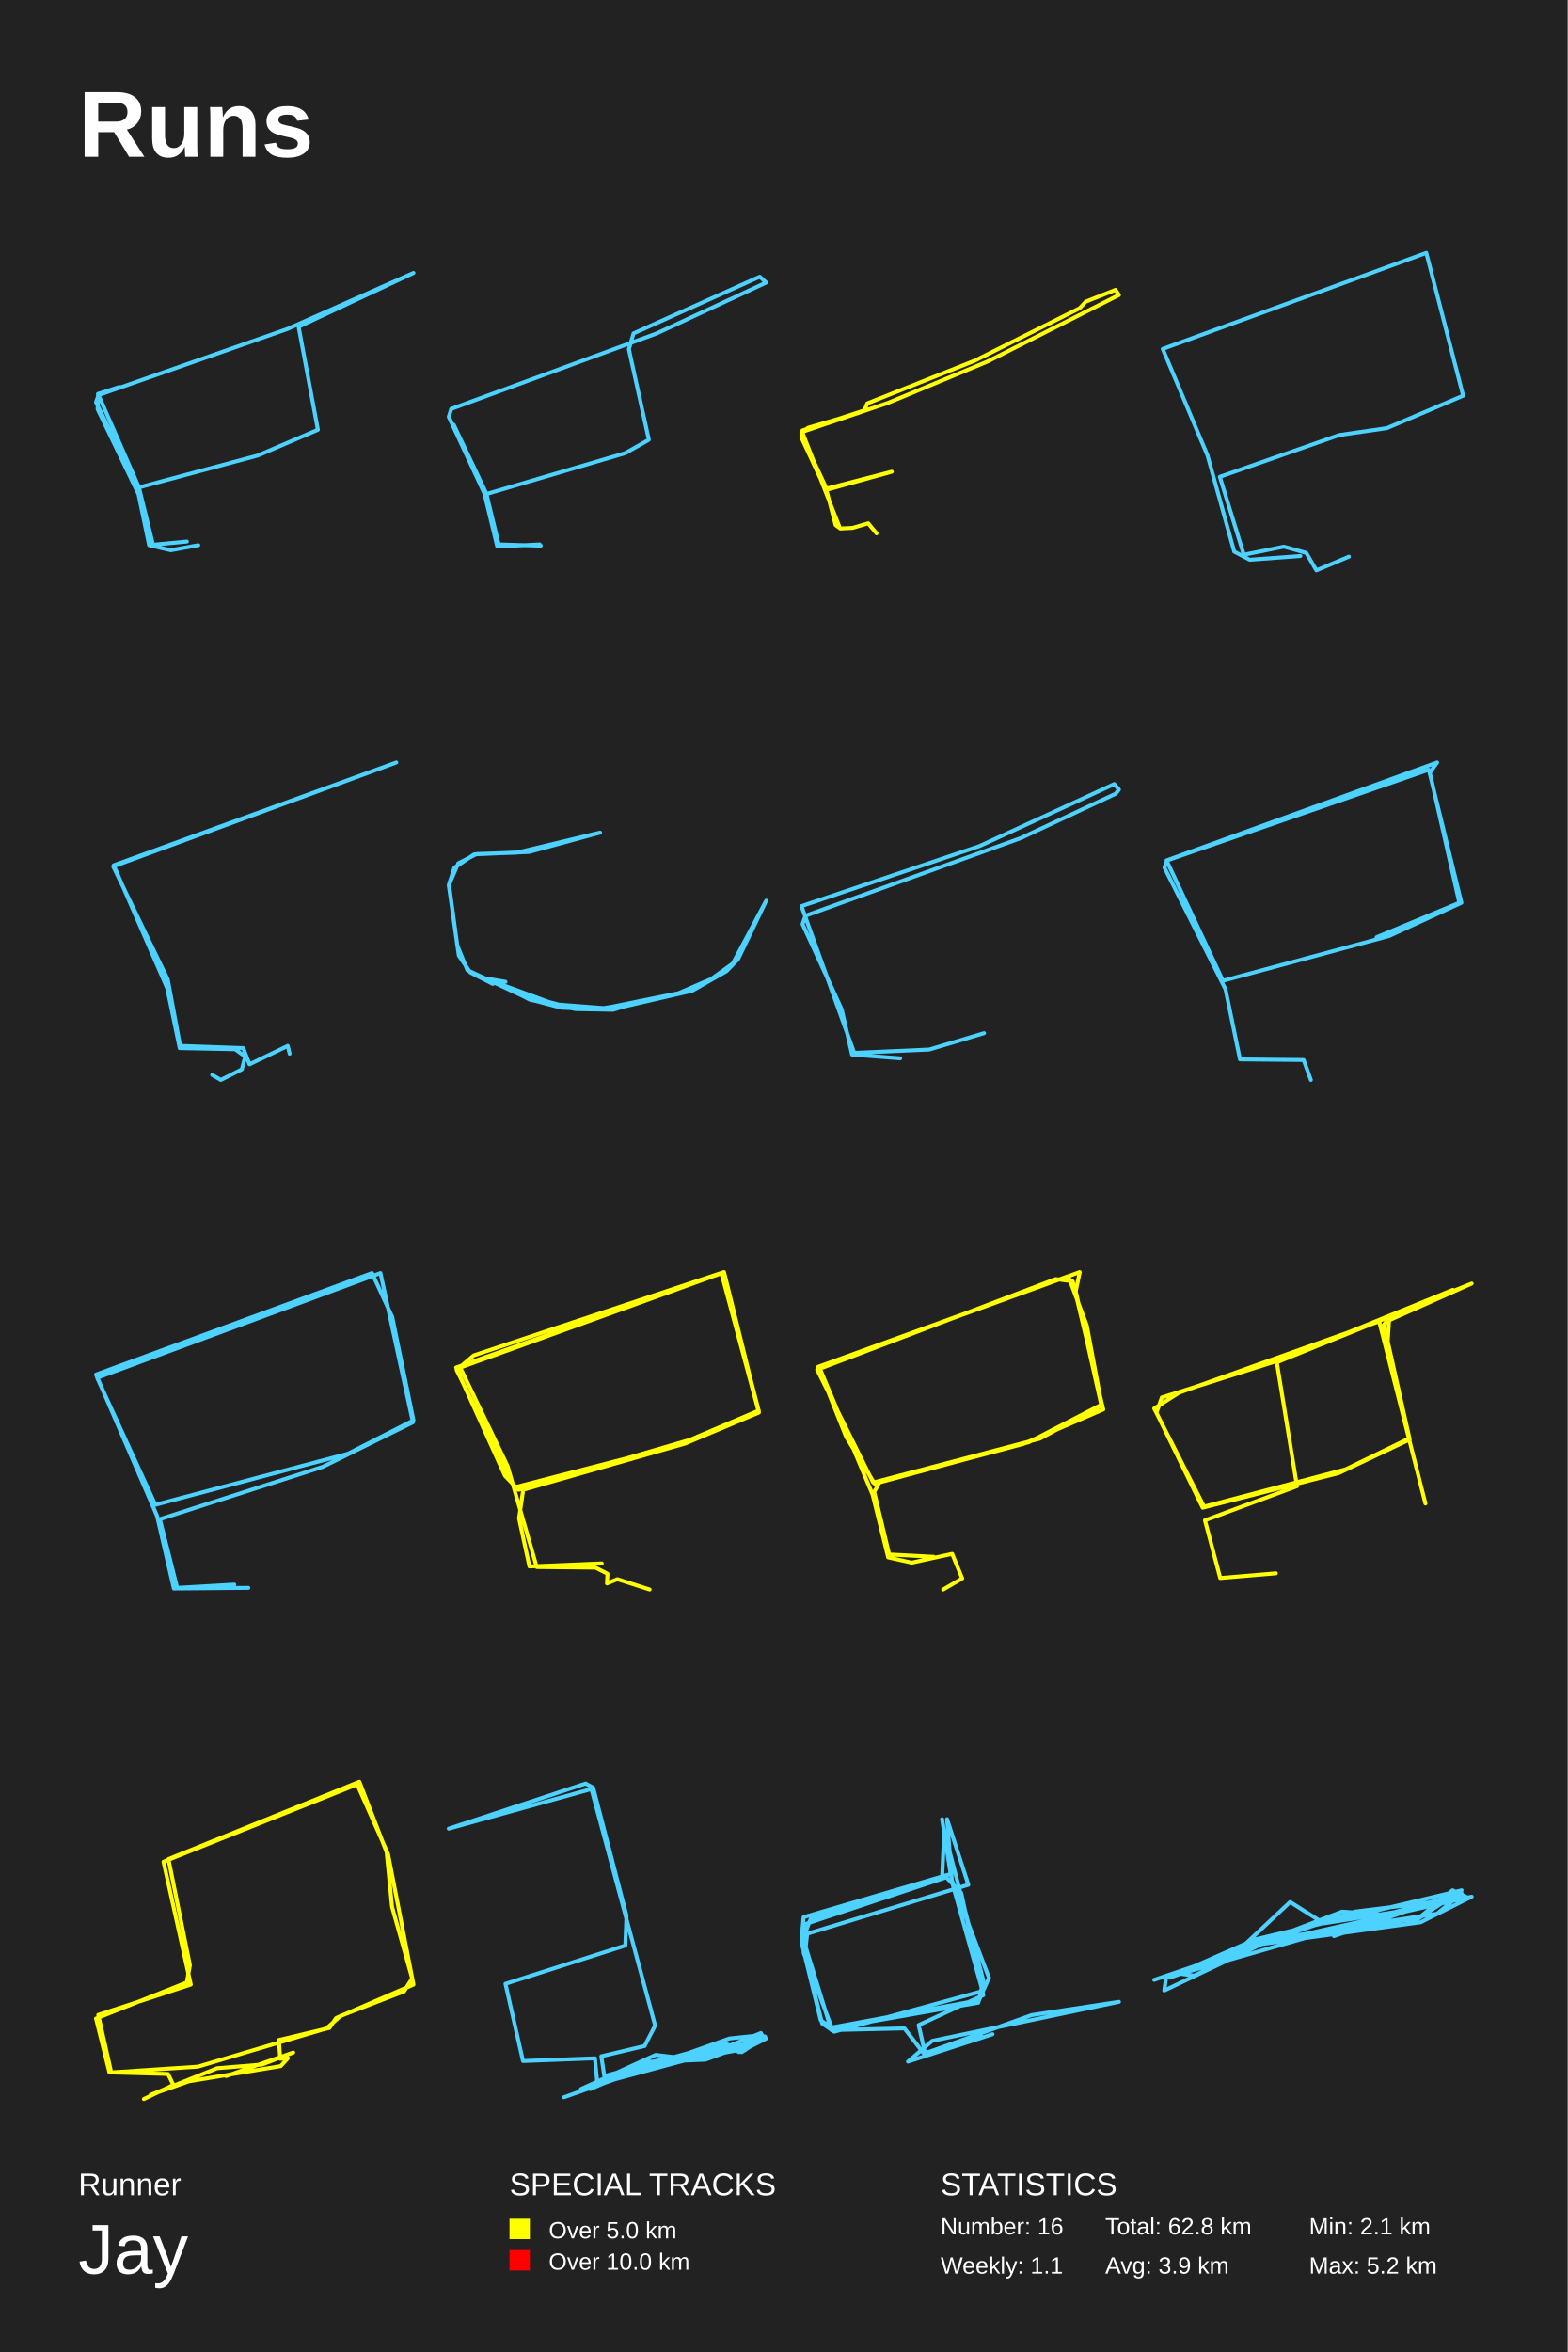
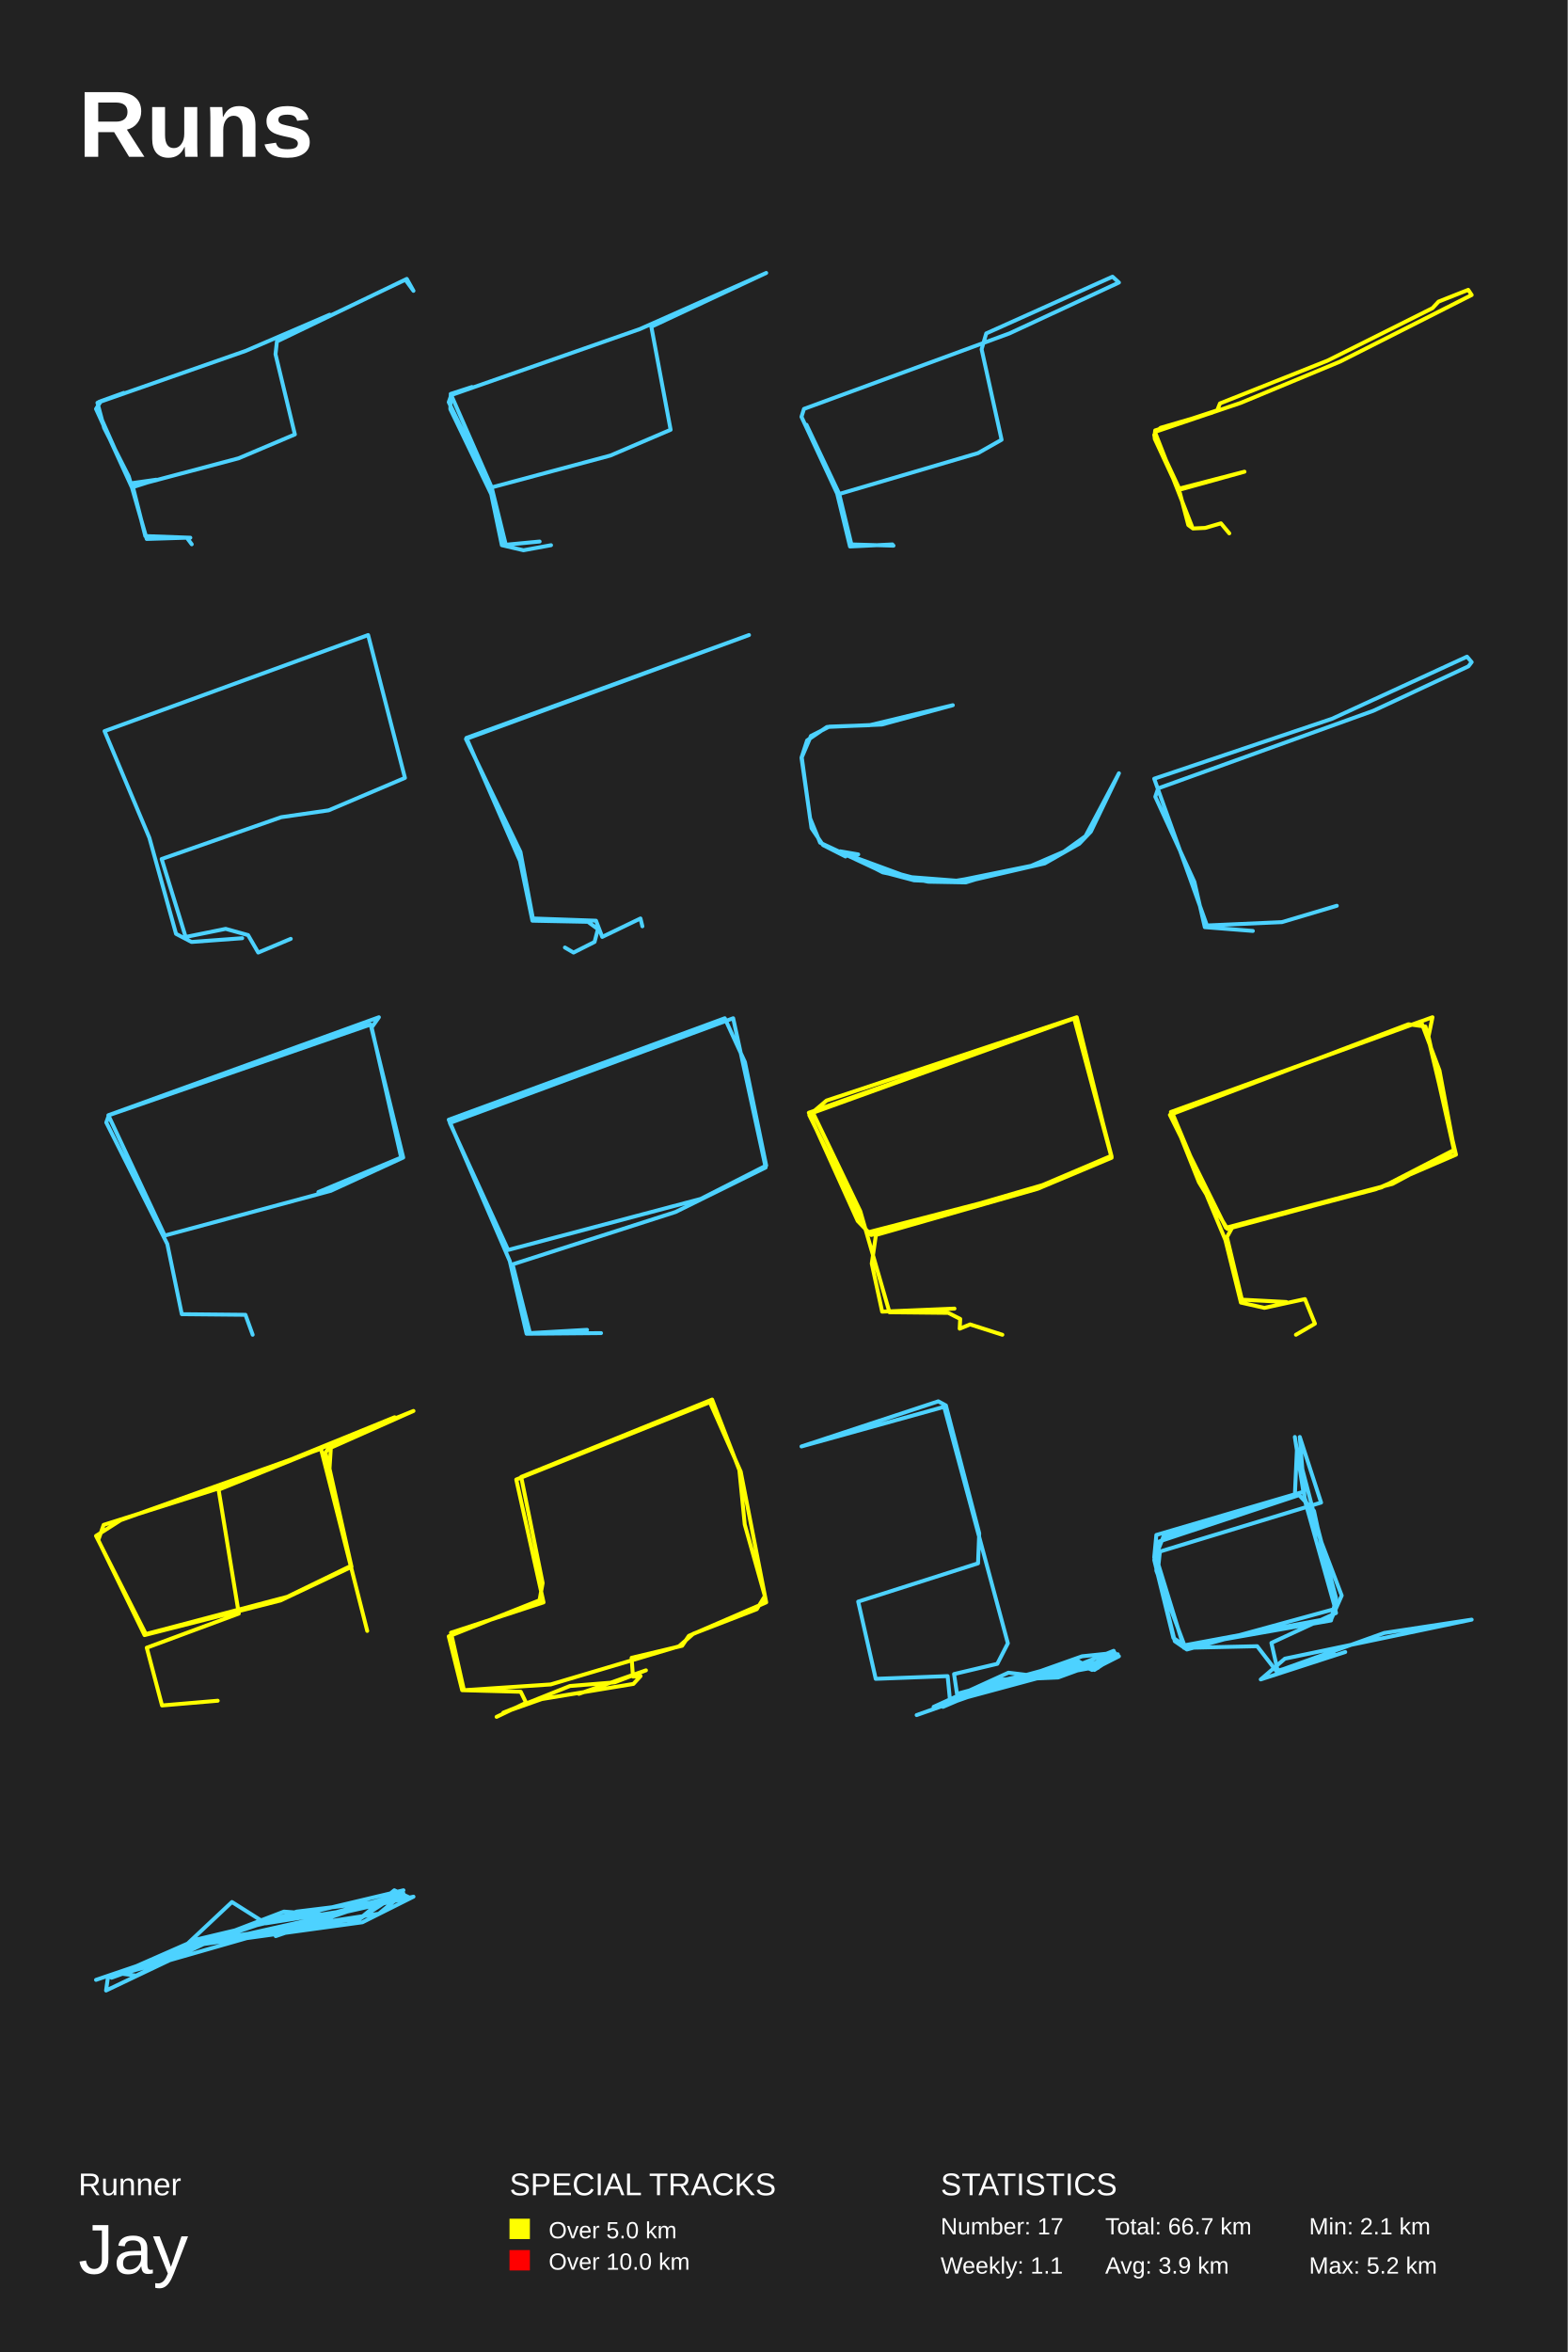
<svg xmlns="http://www.w3.org/2000/svg" baseProfile="full" height="300mm" version="1.1" viewBox="0,0,200,300" width="200mm">
  <defs />
  <rect fill="#222222" height="300" width="200" x="0" y="0" />
  <text fill="#FFFFFF" style="font-size:12px; font-family:Arial; font-weight:bold;" x="10" y="20">Runs</text>
  <text fill="#FFFFFF" style="font-size:4px; font-family:Arial" x="10" y="280">Runner</text>
  <text fill="#FFFFFF" style="font-size:9px; font-family:Arial" x="10" y="290">Jay</text>
  <text fill="#FFFFFF" style="font-size:4px; font-family:Arial" x="65" y="280">SPECIAL TRACKS</text>
  <rect fill="yellow" height="2.6" width="2.6" x="65" y="283" />
  <text fill="#FFFFFF" style="font-size:3px; font-family:Arial" x="70" y="285.5">Over 5.0 km</text>
  <rect fill="red" height="2.6" width="2.6" x="65" y="287" />
  <text fill="#FFFFFF" style="font-size:3px; font-family:Arial" x="70" y="289.5">Over 10.0 km</text>
  <text fill="#FFFFFF" style="font-size:4px; font-family:Arial" x="120" y="280">STATISTICS</text>
-   <text fill="#FFFFFF" style="font-size:3px; font-family:Arial" x="120" y="285">Number: 16</text>
+   <text fill="#FFFFFF" style="font-size:3px; font-family:Arial" x="120" y="285">Number: 17</text>
  <text fill="#FFFFFF" style="font-size:3px; font-family:Arial" x="120" y="290">Weekly: 1.1</text>
-   <text fill="#FFFFFF" style="font-size:3px; font-family:Arial" x="141" y="285">Total: 62.8 km</text>
+   <text fill="#FFFFFF" style="font-size:3px; font-family:Arial" x="141" y="285">Total: 66.7 km</text>
  <text fill="#FFFFFF" style="font-size:3px; font-family:Arial" x="141" y="290">Avg: 3.9 km</text>
  <text fill="#FFFFFF" style="font-size:3px; font-family:Arial" x="167" y="285">Min: 2.1 km</text>
  <text fill="#FFFFFF" style="font-size:3px; font-family:Arial" x="167" y="290">Max: 5.2 km</text>
-   <polyline fill="none" points="25.298,69.541 21.785,70.186 19.025,69.541 17.67,63.03 12.451,52.178 12.501,50.418 36.64,41.97 52.75,34.814 38.096,41.677 40.555,54.817 32.876,58.102 17.57,62.209 12.25,51.298 12.601,50.3 15.211,49.362 12.501,50.242 17.72,62.15 19.527,69.482 23.843,69.072" stroke="#4DD2FF" stroke-linecap="round" stroke-linejoin="round" stroke-width="0.5" />
-   <polyline fill="none" points="68.854,69.441 63.439,69.707 61.801,62.952 57.25,53.165 57.569,52.155 83.78,42.527 97.75,36.037 96.931,35.293 80.822,42.527 80.23,44.548 82.779,56.091 79.775,57.793 62.074,63.005 57.887,54.176 62.074,63.059 63.621,69.441 68.99,69.601" stroke="#4DD2FF" stroke-linecap="round" stroke-linejoin="round" stroke-width="0.5" />
-   <polyline fill="none" points="111.827,68.03 110.763,66.75 108.76,67.335 107.195,67.408 106.6,66.969 105.536,62.908 102.313,55.958 102.375,55.08 113.298,51.385 125.974,46.116 142.75,37.628 142.312,36.97 138.525,38.47 137.742,39.311 124.347,46.007 110.638,51.458 110.294,52.336 102.594,54.86 102.25,55.482 105.442,62.323 113.768,60.165 105.474,62.469 102.281,55.701 102.375,54.897 109.668,52.628 103.064,54.567 102.375,55.189 107.07,67.152" stroke="yellow" stroke-linecap="round" stroke-linejoin="round" stroke-width="0.5" />
-   <polyline fill="none" points="165.9,70.92 159.433,71.397 157.459,70.363 154.056,58.11 148.338,44.504 181.965,32.25 186.662,50.471 176.928,54.609 170.87,55.484 155.621,60.815 158.685,70.761 163.79,69.726 166.649,70.522 167.942,72.75 172.095,71" stroke="#4DD2FF" stroke-linecap="round" stroke-linejoin="round" stroke-width="0.5" />
-   <polyline fill="none" points="27.071,137.108 28.169,137.75 30.853,136.395 31.28,134.755 29.999,133.828 22.923,133.686 21.337,126.057 14.505,110.37 50.556,97.25 14.444,110.513 21.398,124.916 22.984,133.401 31.036,133.686 31.829,135.754 36.709,133.401 36.953,134.399" stroke="#4DD2FF" stroke-linecap="round" stroke-linejoin="round" stroke-width="0.5" />
-   <polyline fill="none" points="62.869,125.497 60.003,124.043 58.532,121.884 57.25,112.896 57.966,110.693 60.493,108.975 67.507,108.666 76.557,106.199 65.923,108.754 60.795,108.931 58.457,110.12 57.288,112.852 58.344,120.606 59.626,123.734 67.62,127.479 71.617,128.537 77.802,128.801 88.285,126.378 92.697,123.867 94.168,122.325 97.75,114.879 93.489,122.897 90.736,124.88 86.55,126.686 77.01,128.625 71.165,128.228 63.623,125.453 67.62,127.523 73.427,128.713 78.216,128.801 81.082,127.92 77.01,128.581 71.316,128.14 66.753,126.951 62.19,124.836 64.49,125.232" stroke="#4DD2FF" stroke-linecap="round" stroke-linejoin="round" stroke-width="0.5" />
-   <polyline fill="none" points="114.835,134.992 108.703,134.51 107.375,128.733 102.387,117.875 102.753,116.805 130.211,106.909 142.338,101.239 142.75,100.704 142.155,100.008 124.948,107.925 102.25,115.575 108.977,134.296 118.542,133.868 125.543,131.782" stroke="#4DD2FF" stroke-linecap="round" stroke-linejoin="round" stroke-width="0.5" />
-   <polyline fill="none" points="167.236,137.75 166.312,135.204 158.194,135.127 156.346,126.179 148.559,110.673 148.889,109.747 182.283,98.176 186.441,115.147 177.202,119.39 156.016,125.099 148.823,109.747 183.339,97.25 182.415,98.561 186.177,115.147 175.618,119.545" stroke="#4DD2FF" stroke-linecap="round" stroke-linejoin="round" stroke-width="0.5" />
-   <polyline fill="none" points="31.679,202.538 22.179,202.621 20.036,193.354 12.25,175.32 47.464,162.379 50.036,167.973 52.75,181.164 44.393,185.422 19.821,191.935 12.393,175.737 48.536,162.379 52.679,181.415 41.179,187.092 20.393,193.771 22.607,202.538 29.893,202.12" stroke="#4DD2FF" stroke-linecap="round" stroke-linejoin="round" stroke-width="0.5" />
-   <polyline fill="none" points="82.877,202.75 78.761,201.431 77.434,201.974 77.5,200.733 75.973,199.957 68.473,199.879 64.756,187 58.715,174.431 92.236,162.328 96.816,180.018 87.191,184.13 65.619,189.716 58.251,174.742 60.441,172.88 92.368,162.25 96.749,179.94 87.988,183.664 66.15,190.026 64.424,188.242 58.184,174.431 92.037,162.405 96.816,180.173 87.39,184.13 66.747,190.026 66.216,193.673 67.543,199.802 76.77,199.414" stroke="yellow" stroke-linecap="round" stroke-linejoin="round" stroke-width="0.5" />
-   <polyline fill="none" points="120.33,202.75 122.755,201.333 121.479,198.2 116.31,199.319 113.311,198.648 111.333,190.667 104.506,174.333 137.751,162.25 137.24,164.711 140.494,179.181 131.242,183.955 111.588,189.25 107.951,183.283 104.378,174.333 136.283,162.772 138.644,169.037 140.558,179.256 132.646,183.507 111.397,189.101 104.25,174.706 134.688,163.145 136.857,163.443 140.75,179.778 130.54,184.178 112.227,189.027 111.525,190.294 113.439,198.275 119.118,198.573" stroke="yellow" stroke-linecap="round" stroke-linejoin="round" stroke-width="0.5" />
-   <polyline fill="none" points="162.774,200.679 155.671,201.282 153.723,193.917 165.466,189.564 162.889,173.762 187.75,163.718 177.21,168.405 177.038,171.084 179.845,183.605 170.794,187.89 153.437,192.31 147.536,180.19 148.224,178.248 163.633,173.36 185.344,164.522 177.553,167.736 176.522,169.008 179.787,183.471 171.653,187.422 153.609,192.176 147.25,179.655 150.401,177.646 175.949,168.539 181.85,191.774" stroke="yellow" stroke-linecap="round" stroke-linejoin="round" stroke-width="0.5" />
-   <polyline fill="none" points="18.354,267.736 22.118,265.936 21.434,264.536 13.961,264.336 12.25,257.468 23.83,252.868 24.229,250.667 21.491,237.132 45.848,227.264 49.327,236.265 50.012,243.2 52.579,252.334 51.552,254.001 43.452,257.135 41.627,258.735 25.256,263.602 14.189,264.336 12.535,257.001 24.343,253.134 20.863,237.466 45.563,227.597 49.499,236.465 52.75,253.134 42.882,257.402 42.026,258.668 35.58,260.202 35.751,262.602 36.721,262.535 35.808,263.536 24.115,265.469 19.209,267.203 27.708,263.802 33.413,263.336 37.406,261.802 28.849,264.802" stroke="yellow" stroke-linecap="round" stroke-linejoin="round" stroke-width="0.5" />
-   <polyline fill="none" points="76.195,265.59 75.896,262.539 66.722,262.887 64.485,253.036 79.775,248.154 79.924,244.318 75.673,228.015 74.703,227.492 57.25,233.246 75.449,228.19 83.579,258.354 82.236,260.97 76.717,262.277 77.09,264.805 92.081,260.708 94.319,261.754 97.75,260.011 75.449,266.026 82.907,262.975 88.874,262.626 97.079,259.313 94.692,261.405 81.416,263.846 75.3,266.462 80.521,263.585 92.305,260.97 93.872,261.58 96.109,259.836 97.601,259.749 95.214,261.144 82.833,263.672 71.943,267.508 93.051,260.011 97.228,259.575 95.065,261.231 81.565,263.498 74.106,266.462 83.653,262.103 87.233,262.539 92.529,260.621 94.617,261.754 97.153,260.098 89.993,262.713 86.04,262.887 88.352,261.754 93.797,261.58 97.153,259.487 95.065,261.493" stroke="#4DD2FF" stroke-linecap="round" stroke-linejoin="round" stroke-width="0.5" />
-   <polyline fill="none" points="125.263,259.785 117.834,261.903 115.388,258.726 106.055,258.938 102.794,248.347 102.975,246.653 123.542,240.405 120.824,232.038 121.458,240.087 125.354,253.96 106.418,259.149 104.878,258.09 102.25,247.394 102.522,244.535 121.277,239.028 120.19,232.038 121.458,239.875 126.169,252.266 124.901,255.125 106.055,258.62 104.696,257.667 102.25,247.712 103.428,244.747 120.19,239.557 120.461,233.521 125.445,252.583 124.81,255.443 106.146,258.726 102.522,249.089 102.522,245.488 120.733,239.451 122.636,241.464 125.445,254.49 117.2,258.302 118.015,261.903 131.606,257.031 142.75,255.337 118.921,260.314 115.841,262.962 126.622,259.467" stroke="#4DD2FF" stroke-linecap="round" stroke-linejoin="round" stroke-width="0.5" />
-   <polyline fill="none" points="147.25,252.533 172.853,243.827 187.284,242.059 185.306,241.107 181,244.643 158.888,248.316 148.763,252.261 148.53,253.893 161.099,247.908 187.75,241.923 181.233,245.188 160.401,248.044 152.371,251.989 150.276,251.717 160.168,247.364 186.47,241.107 180.651,244.915 174.017,245.051 150.276,251.853 171.224,243.827 176.694,244.235 186.47,241.515 183.328,244.099 159.353,247.772 149.228,252.261 157.491,249.268 164.591,242.603 168.897,245.324 180.069,243.555 170.177,246.956" stroke="#4DD2FF" stroke-linecap="round" stroke-linejoin="round" stroke-width="0.5" />
+   <polyline fill="none" points="24.463,69.426 23.834,68.586 18.716,68.744 16.426,60.766 13.283,54.573 12.43,51.372 31.333,44.759 42.064,40.14 37.215,42.607 51.717,35.679 52.75,37.096 51.897,35.574 35.329,43.552 35.149,45.179 37.619,55.413 30.435,58.457 16.785,62.078 12.25,52.159 12.879,51.162 15.797,50.112 12.609,51.267 12.43,52.264 16.605,61.659 19.928,61.186 16.965,62.131 18.536,68.376 24.283,68.586" stroke="#4DD2FF" stroke-linecap="round" stroke-linejoin="round" stroke-width="0.5" />
+   <polyline fill="none" points="70.298,69.541 66.785,70.186 64.025,69.541 62.67,63.03 57.451,52.178 57.501,50.418 81.64,41.97 97.75,34.814 83.096,41.677 85.555,54.817 77.876,58.102 62.57,62.209 57.25,51.298 57.601,50.3 60.211,49.362 57.501,50.242 62.72,62.15 64.527,69.482 68.843,69.072" stroke="#4DD2FF" stroke-linecap="round" stroke-linejoin="round" stroke-width="0.5" />
+   <polyline fill="none" points="113.854,69.441 108.439,69.707 106.801,62.952 102.25,53.165 102.569,52.155 128.78,42.527 142.75,36.037 141.931,35.293 125.822,42.527 125.23,44.548 127.779,56.091 124.775,57.793 107.074,63.005 102.887,54.176 107.074,63.059 108.621,69.441 113.99,69.601" stroke="#4DD2FF" stroke-linecap="round" stroke-linejoin="round" stroke-width="0.5" />
+   <polyline fill="none" points="156.827,68.03 155.763,66.75 153.76,67.335 152.195,67.408 151.6,66.969 150.536,62.908 147.313,55.958 147.375,55.08 158.298,51.385 170.974,46.116 187.75,37.628 187.312,36.97 183.525,38.47 182.742,39.311 169.347,46.007 155.638,51.458 155.294,52.336 147.594,54.86 147.25,55.482 150.442,62.323 158.768,60.165 150.474,62.469 147.281,55.701 147.375,54.897 154.668,52.628 148.064,54.567 147.375,55.189 152.07,67.152" stroke="yellow" stroke-linecap="round" stroke-linejoin="round" stroke-width="0.5" />
+   <polyline fill="none" points="30.9,119.67 24.433,120.147 22.459,119.113 19.056,106.86 13.338,93.254 46.965,81.0 51.662,99.221 41.928,103.359 35.87,104.234 20.621,109.565 23.685,119.511 28.79,118.476 31.649,119.272 32.942,121.5 37.095,119.75" stroke="#4DD2FF" stroke-linecap="round" stroke-linejoin="round" stroke-width="0.5" />
+   <polyline fill="none" points="72.071,120.858 73.169,121.5 75.853,120.145 76.28,118.505 74.999,117.578 67.923,117.436 66.337,109.807 59.505,94.12 95.556,81.0 59.444,94.263 66.398,108.666 67.984,117.151 76.036,117.436 76.829,119.504 81.709,117.151 81.953,118.149" stroke="#4DD2FF" stroke-linecap="round" stroke-linejoin="round" stroke-width="0.5" />
+   <polyline fill="none" points="107.869,109.247 105.003,107.793 103.532,105.634 102.25,96.646 102.966,94.443 105.493,92.725 112.507,92.416 121.557,89.949 110.923,92.504 105.795,92.681 103.457,93.87 102.288,96.602 103.344,104.356 104.626,107.484 112.62,111.229 116.617,112.287 122.802,112.551 133.285,110.128 137.697,107.617 139.168,106.075 142.75,98.629 138.489,106.647 135.736,108.63 131.55,110.436 122.01,112.375 116.165,111.978 108.623,109.203 112.62,111.273 118.427,112.463 123.216,112.551 126.082,111.67 122.01,112.331 116.316,111.89 111.753,110.701 107.19,108.586 109.49,108.982" stroke="#4DD2FF" stroke-linecap="round" stroke-linejoin="round" stroke-width="0.5" />
+   <polyline fill="none" points="159.835,118.742 153.703,118.26 152.375,112.483 147.387,101.625 147.753,100.555 175.211,90.659 187.338,84.989 187.75,84.454 187.155,83.758 169.948,91.675 147.25,99.325 153.977,118.046 163.542,117.618 170.543,115.532" stroke="#4DD2FF" stroke-linecap="round" stroke-linejoin="round" stroke-width="0.5" />
+   <polyline fill="none" points="32.236,170.25 31.312,167.704 23.194,167.627 21.346,158.679 13.559,143.173 13.889,142.247 47.283,130.676 51.441,147.647 42.202,151.89 21.016,157.599 13.823,142.247 48.339,129.75 47.415,131.061 51.177,147.647 40.618,152.045" stroke="#4DD2FF" stroke-linecap="round" stroke-linejoin="round" stroke-width="0.5" />
+   <polyline fill="none" points="76.679,170.038 67.179,170.121 65.036,160.854 57.25,142.82 92.464,129.879 95.036,135.473 97.75,148.664 89.393,152.922 64.821,159.435 57.393,143.237 93.536,129.879 97.679,148.915 86.179,154.592 65.393,161.271 67.607,170.038 74.893,169.62" stroke="#4DD2FF" stroke-linecap="round" stroke-linejoin="round" stroke-width="0.5" />
+   <polyline fill="none" points="127.877,170.25 123.761,168.931 122.434,169.474 122.5,168.233 120.973,167.457 113.473,167.379 109.756,154.5 103.715,141.931 137.236,129.828 141.816,147.518 132.191,151.63 110.619,157.216 103.251,142.242 105.441,140.38 137.368,129.75 141.749,147.44 132.988,151.164 111.15,157.526 109.424,155.742 103.184,141.931 137.037,129.905 141.816,147.673 132.39,151.63 111.747,157.526 111.216,161.173 112.543,167.302 121.77,166.914" stroke="yellow" stroke-linecap="round" stroke-linejoin="round" stroke-width="0.5" />
+   <polyline fill="none" points="165.33,170.25 167.755,168.833 166.479,165.7 161.31,166.819 158.311,166.148 156.333,158.167 149.506,141.833 182.751,129.75 182.24,132.211 185.494,146.681 176.242,151.455 156.588,156.75 152.951,150.783 149.378,141.833 181.283,130.272 183.644,136.537 185.558,146.756 177.646,151.007 156.397,156.601 149.25,142.206 179.688,130.645 181.857,130.943 185.75,147.278 175.54,151.678 157.227,156.527 156.525,157.794 158.439,165.775 164.118,166.073" stroke="yellow" stroke-linecap="round" stroke-linejoin="round" stroke-width="0.5" />
+   <polyline fill="none" points="27.774,216.929 20.671,217.532 18.723,210.167 30.466,205.814 27.889,190.012 52.75,179.968 42.21,184.655 42.038,187.334 44.845,199.855 35.794,204.14 18.437,208.56 12.536,196.44 13.224,194.498 28.633,189.61 50.344,180.772 42.553,183.986 41.522,185.258 44.787,199.721 36.653,203.672 18.609,208.426 12.25,195.905 15.401,193.896 40.949,184.789 46.85,208.024" stroke="yellow" stroke-linecap="round" stroke-linejoin="round" stroke-width="0.5" />
+   <polyline fill="none" points="63.354,218.986 67.118,217.186 66.434,215.786 58.961,215.586 57.25,208.718 68.83,204.118 69.229,201.917 66.491,188.382 90.848,178.514 94.327,187.515 95.012,194.45 97.579,203.584 96.552,205.251 88.452,208.385 86.627,209.985 70.256,214.852 59.189,215.586 57.535,208.251 69.343,204.384 65.863,188.716 90.563,178.847 94.499,187.715 97.75,204.384 87.882,208.652 87.026,209.918 80.58,211.452 80.751,213.852 81.721,213.785 80.808,214.786 69.115,216.719 64.209,218.453 72.708,215.052 78.413,214.586 82.406,213.052 73.849,216.052" stroke="yellow" stroke-linecap="round" stroke-linejoin="round" stroke-width="0.5" />
+   <polyline fill="none" points="121.195,216.84 120.896,213.789 111.722,214.137 109.485,204.286 124.775,199.404 124.924,195.568 120.673,179.265 119.703,178.742 102.25,184.496 120.449,179.44 128.579,209.604 127.236,212.22 121.717,213.527 122.09,216.055 137.081,211.958 139.319,213.004 142.75,211.261 120.449,217.276 127.907,214.225 133.874,213.876 142.079,210.563 139.692,212.655 126.416,215.096 120.3,217.712 125.521,214.835 137.305,212.22 138.872,212.83 141.109,211.086 142.601,210.999 140.214,212.394 127.833,214.922 116.943,218.758 138.051,211.261 142.228,210.825 140.065,212.481 126.565,214.748 119.106,217.712 128.653,213.353 132.233,213.789 137.529,211.871 139.617,213.004 142.153,211.348 134.993,213.963 131.04,214.137 133.352,213.004 138.797,212.83 142.153,210.737 140.065,212.743" stroke="#4DD2FF" stroke-linecap="round" stroke-linejoin="round" stroke-width="0.5" />
+   <polyline fill="none" points="170.263,211.035 162.834,213.153 160.388,209.976 151.055,210.188 147.794,199.597 147.975,197.903 168.542,191.655 165.824,183.288 166.458,191.337 170.354,205.21 151.418,210.399 149.878,209.34 147.25,198.644 147.522,195.785 166.277,190.278 165.19,183.288 166.458,191.125 171.169,203.516 169.901,206.375 151.055,209.87 149.696,208.917 147.25,198.962 148.428,195.997 165.19,190.807 165.461,184.771 170.445,203.833 169.81,206.693 151.146,209.976 147.522,200.339 147.522,196.738 165.733,190.701 167.636,192.714 170.445,205.74 162.2,209.552 163.015,213.153 176.606,208.281 187.75,206.587 163.921,211.564 160.841,214.212 171.622,210.717" stroke="#4DD2FF" stroke-linecap="round" stroke-linejoin="round" stroke-width="0.5" />
+   <polyline fill="none" points="12.25,252.533 37.853,243.827 52.284,242.059 50.306,241.107 46,244.643 23.888,248.316 13.763,252.261 13.53,253.893 26.099,247.908 52.75,241.923 46.233,245.188 25.401,248.044 17.371,251.989 15.276,251.717 25.168,247.364 51.47,241.107 45.651,244.915 39.017,245.051 15.276,251.853 36.224,243.827 41.694,244.235 51.47,241.515 48.328,244.099 24.353,247.772 14.228,252.261 22.491,249.268 29.591,242.603 33.897,245.324 45.069,243.555 35.177,246.956" stroke="#4DD2FF" stroke-linecap="round" stroke-linejoin="round" stroke-width="0.5" />
</svg>
